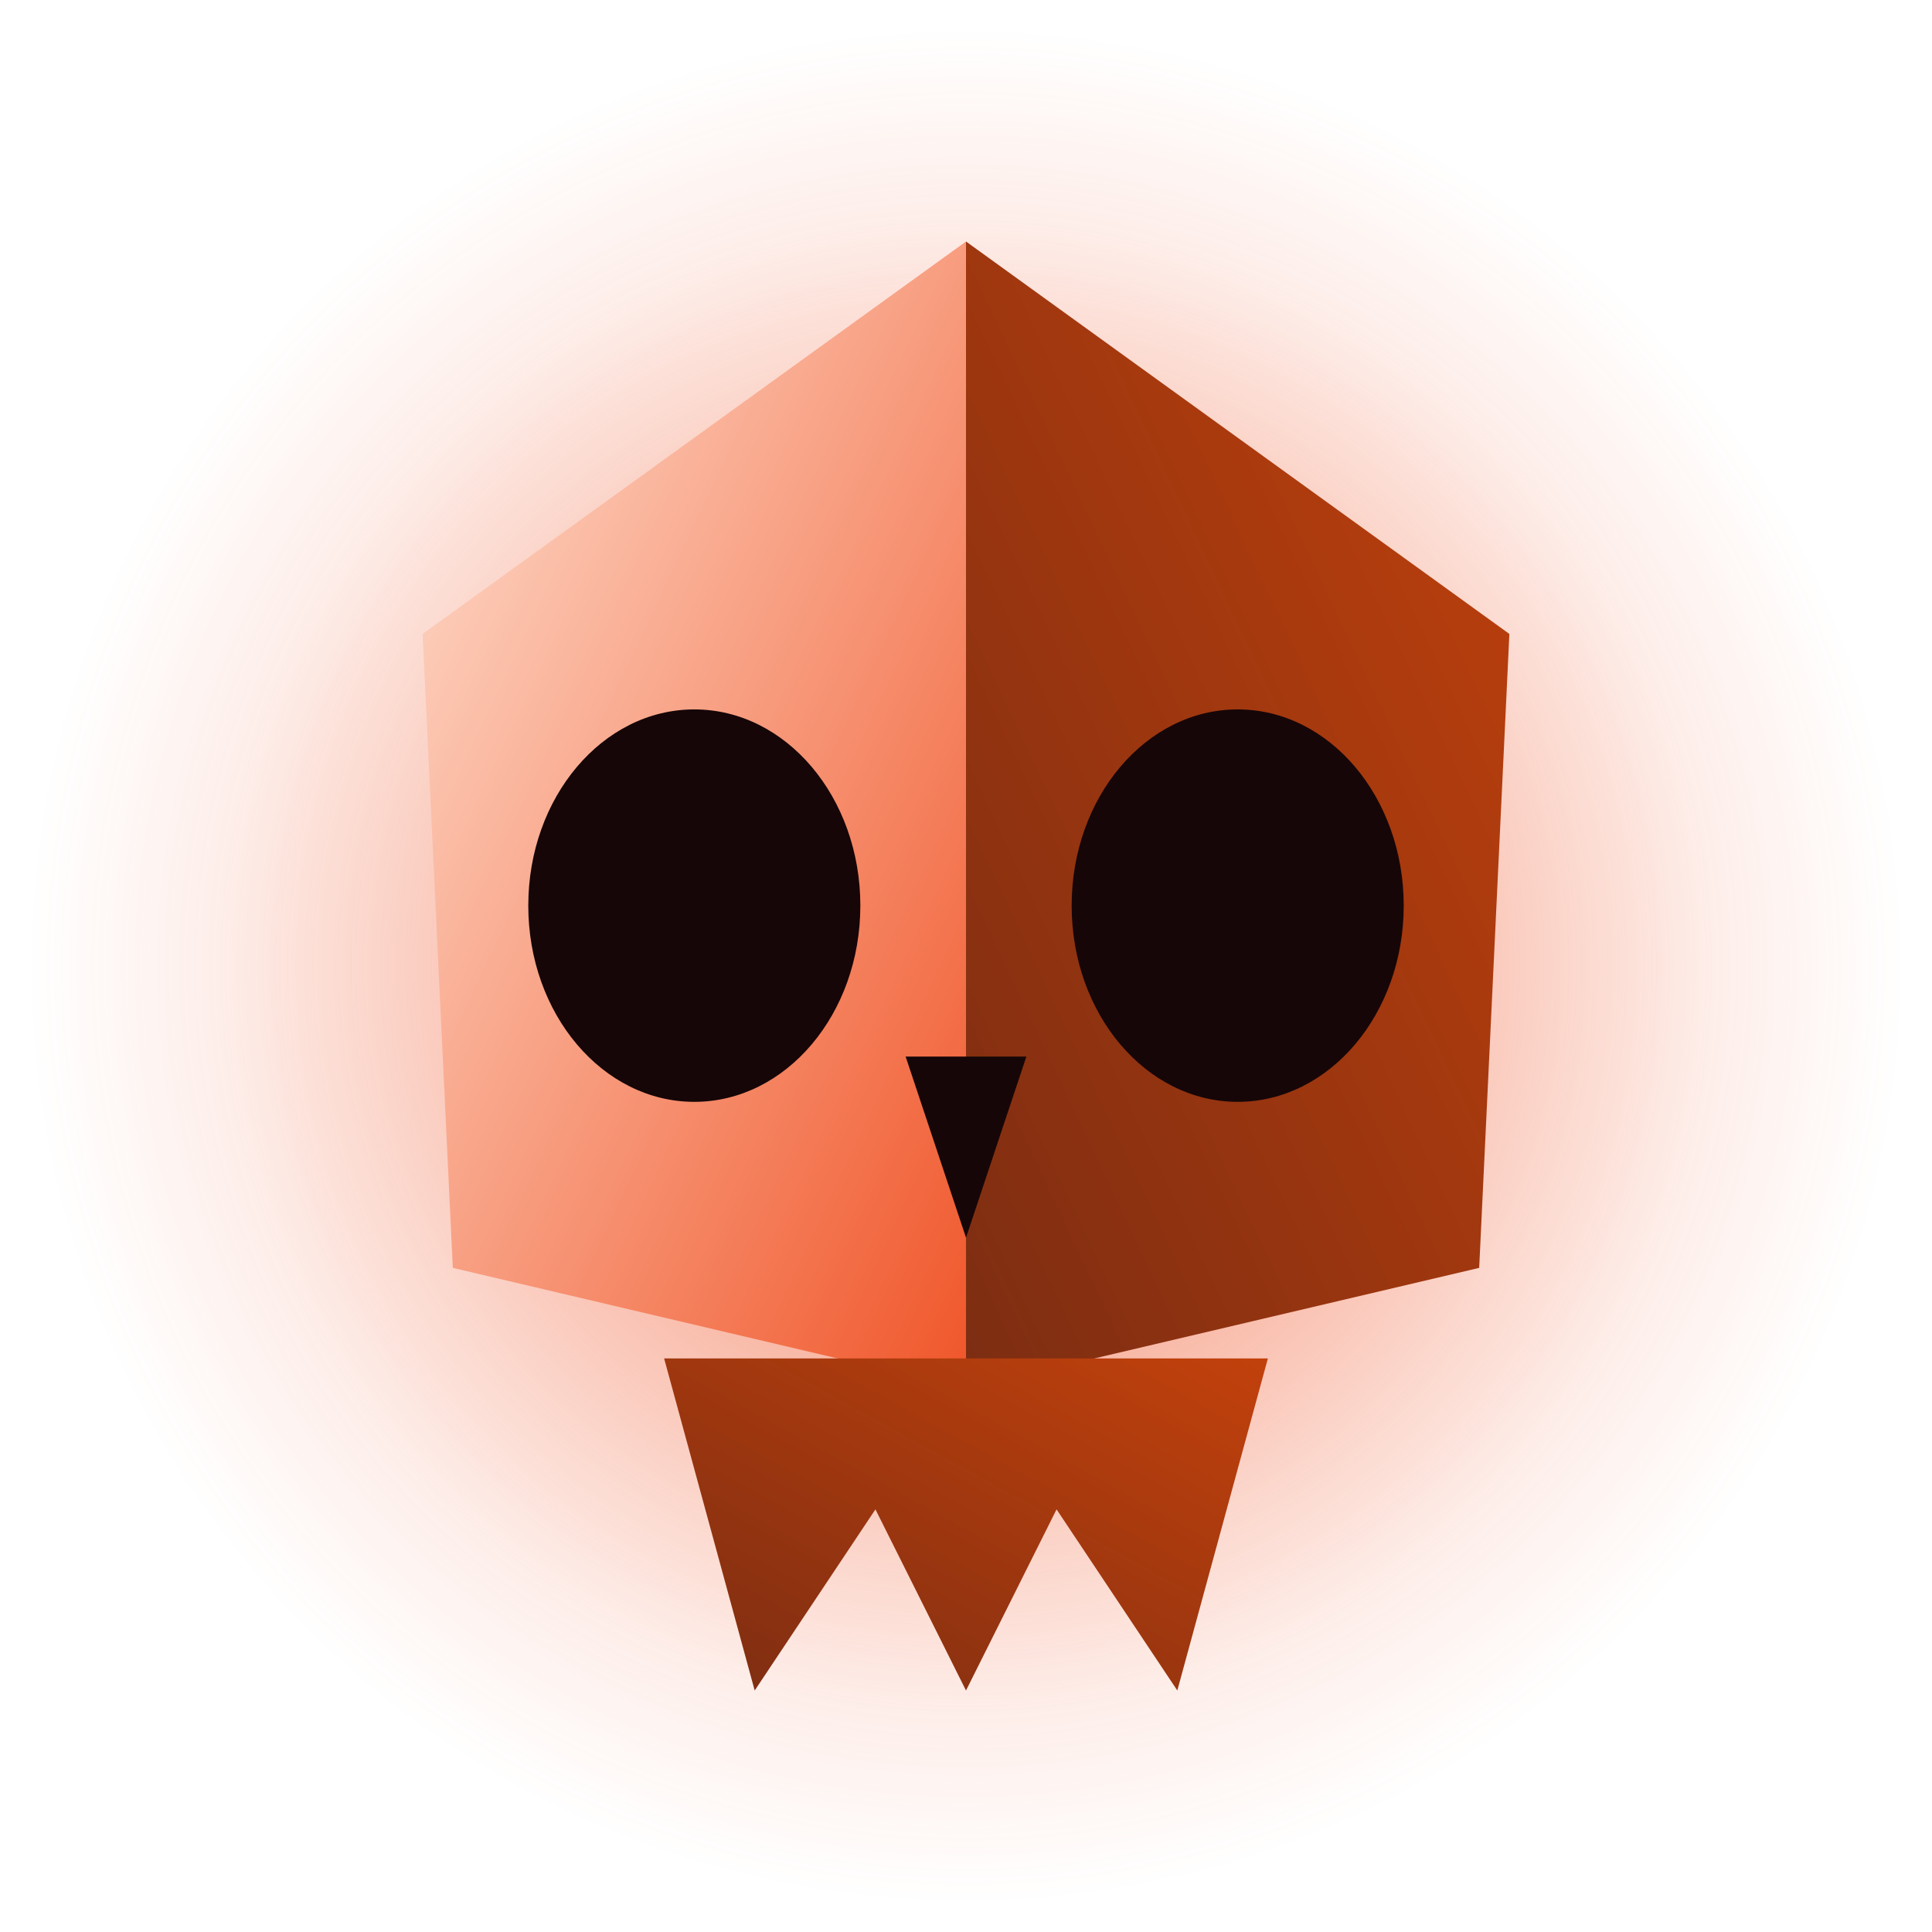
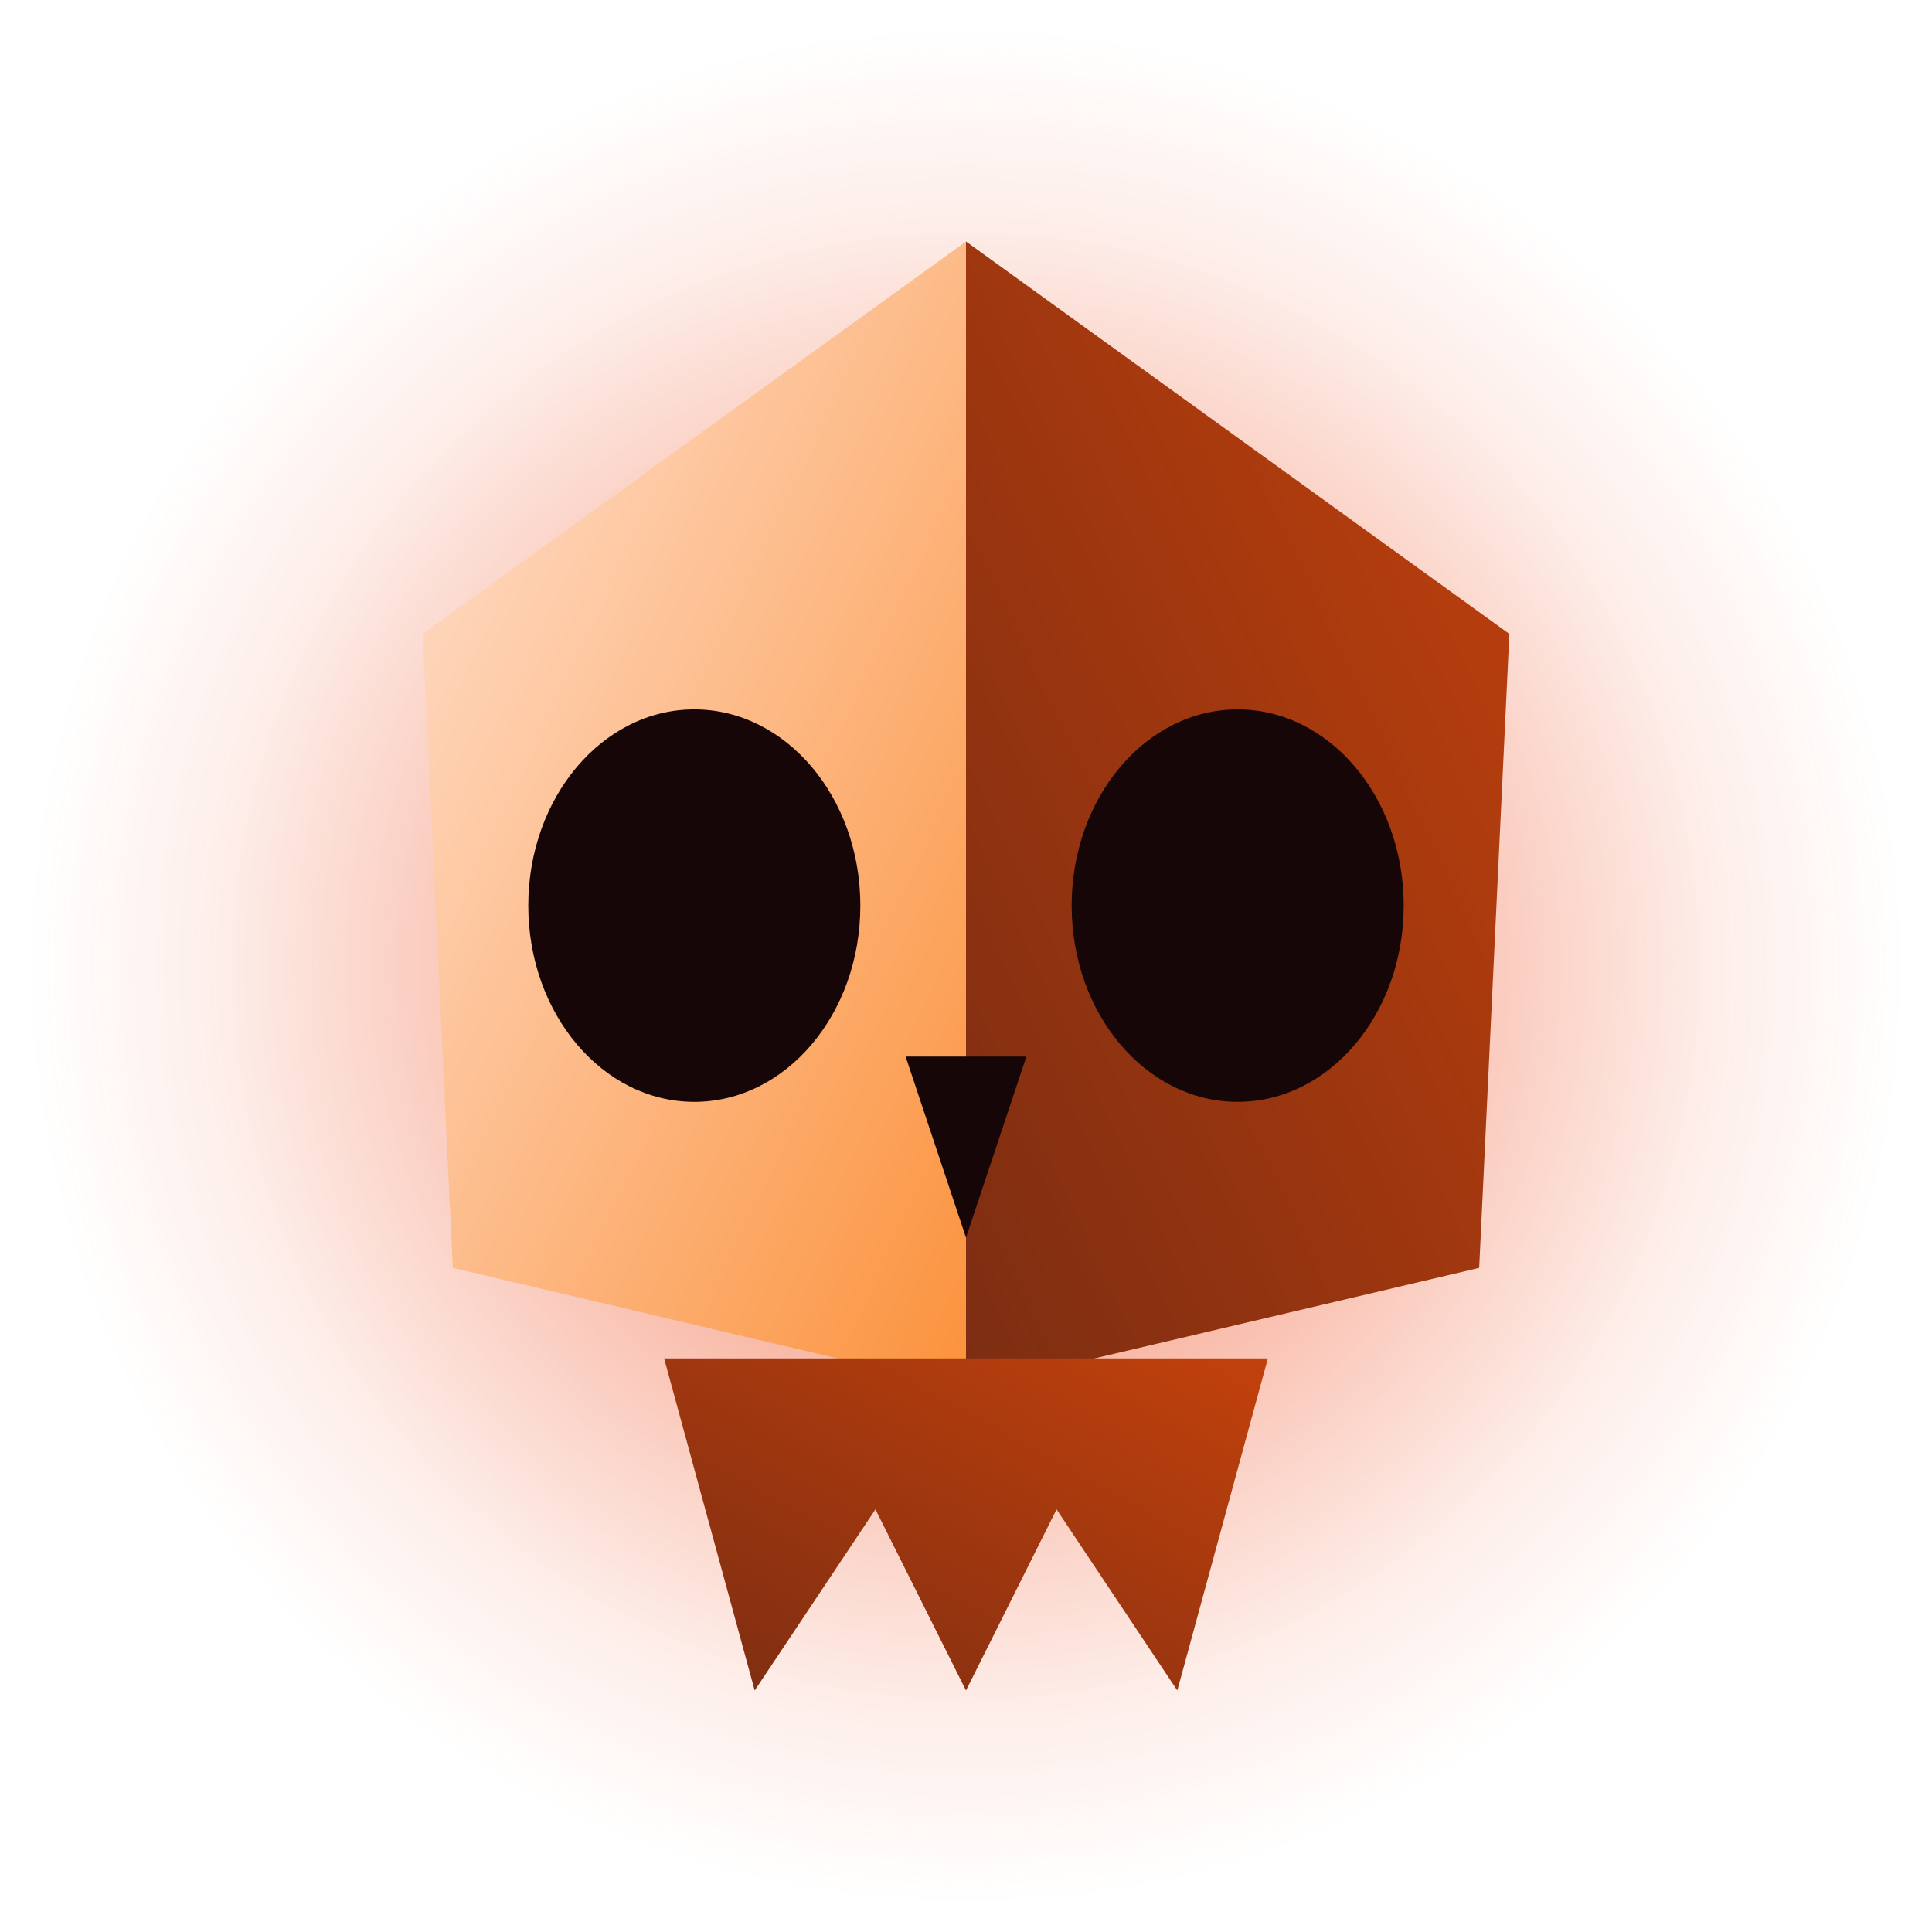
<svg xmlns="http://www.w3.org/2000/svg" width="128" height="128" viewBox="0 0 128 128">
  <defs>
    <radialGradient id="glow" cx="50%" cy="50%" r="50%">
      <stop offset="0.4" stop-color="#f0562a" stop-opacity="0.45" />
      <stop offset="0.8" stop-color="#f0562a" stop-opacity="0.1" />
      <stop offset="1" stop-color="#f0562a" stop-opacity="0" />
    </radialGradient>
    <linearGradient id="left" x1="0" y1="0" x2="1" y2="1">
      <stop offset="0" stop-color="#ffe3d4" />
-       <stop offset="1" stop-color="#f0562a" />
+       <stop offset="1" stop-color="#fb923c" />
    </linearGradient>
    <linearGradient id="right" x1="1" y1="0" x2="0" y2="1">
      <stop offset="0" stop-color="#c2410c" />
      <stop offset="1" stop-color="#7c2d12" />
    </linearGradient>
  </defs>
  <circle cx="64" cy="64" r="62" fill="url(#glow)" />
  <polygon points="64,16 28,42 30,84 64,92" fill="url(#left)" />
  <polygon points="64,16 100,42 98,84 64,92" fill="url(#right)" />
  <polygon points="44,90 84,90 78,112 70,100 64,112 58,100 50,112" fill="url(#right)" />
  <ellipse cx="46" cy="60" rx="11" ry="13" fill="#160608" />
  <ellipse cx="82" cy="60" rx="11" ry="13" fill="#160608" />
  <polygon points="60,70 68,70 64,82" fill="#160608" />
</svg>
